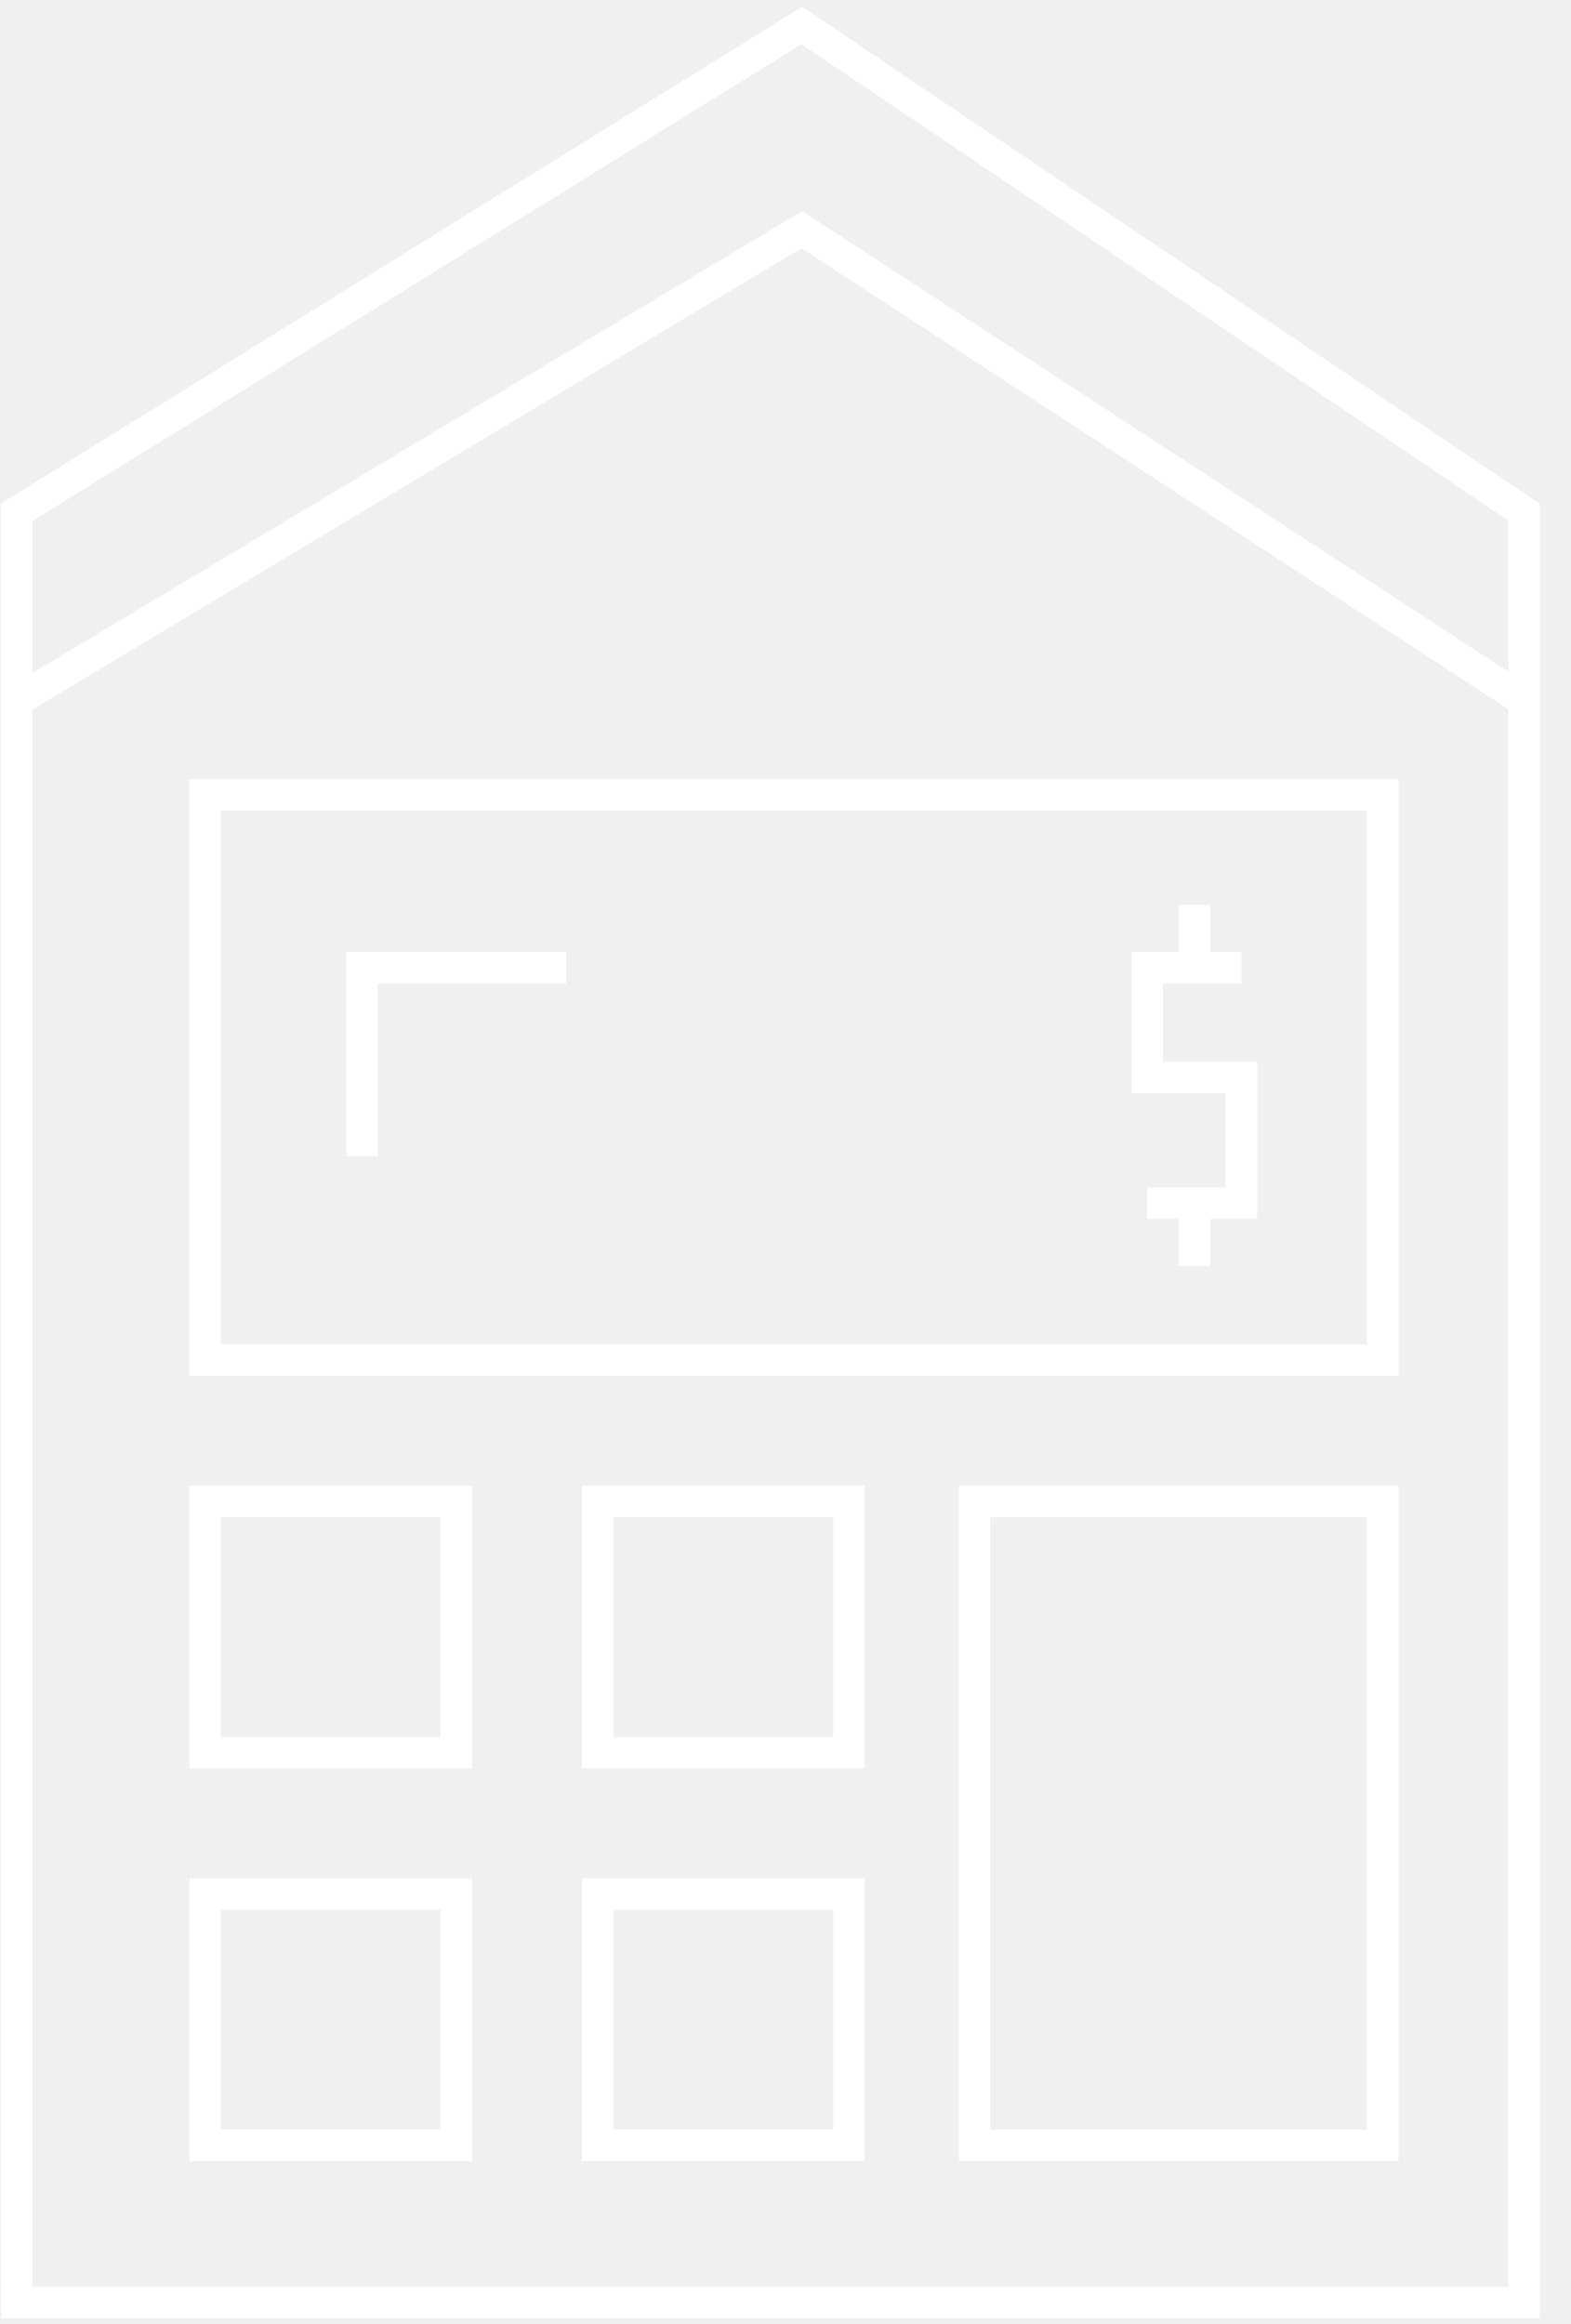
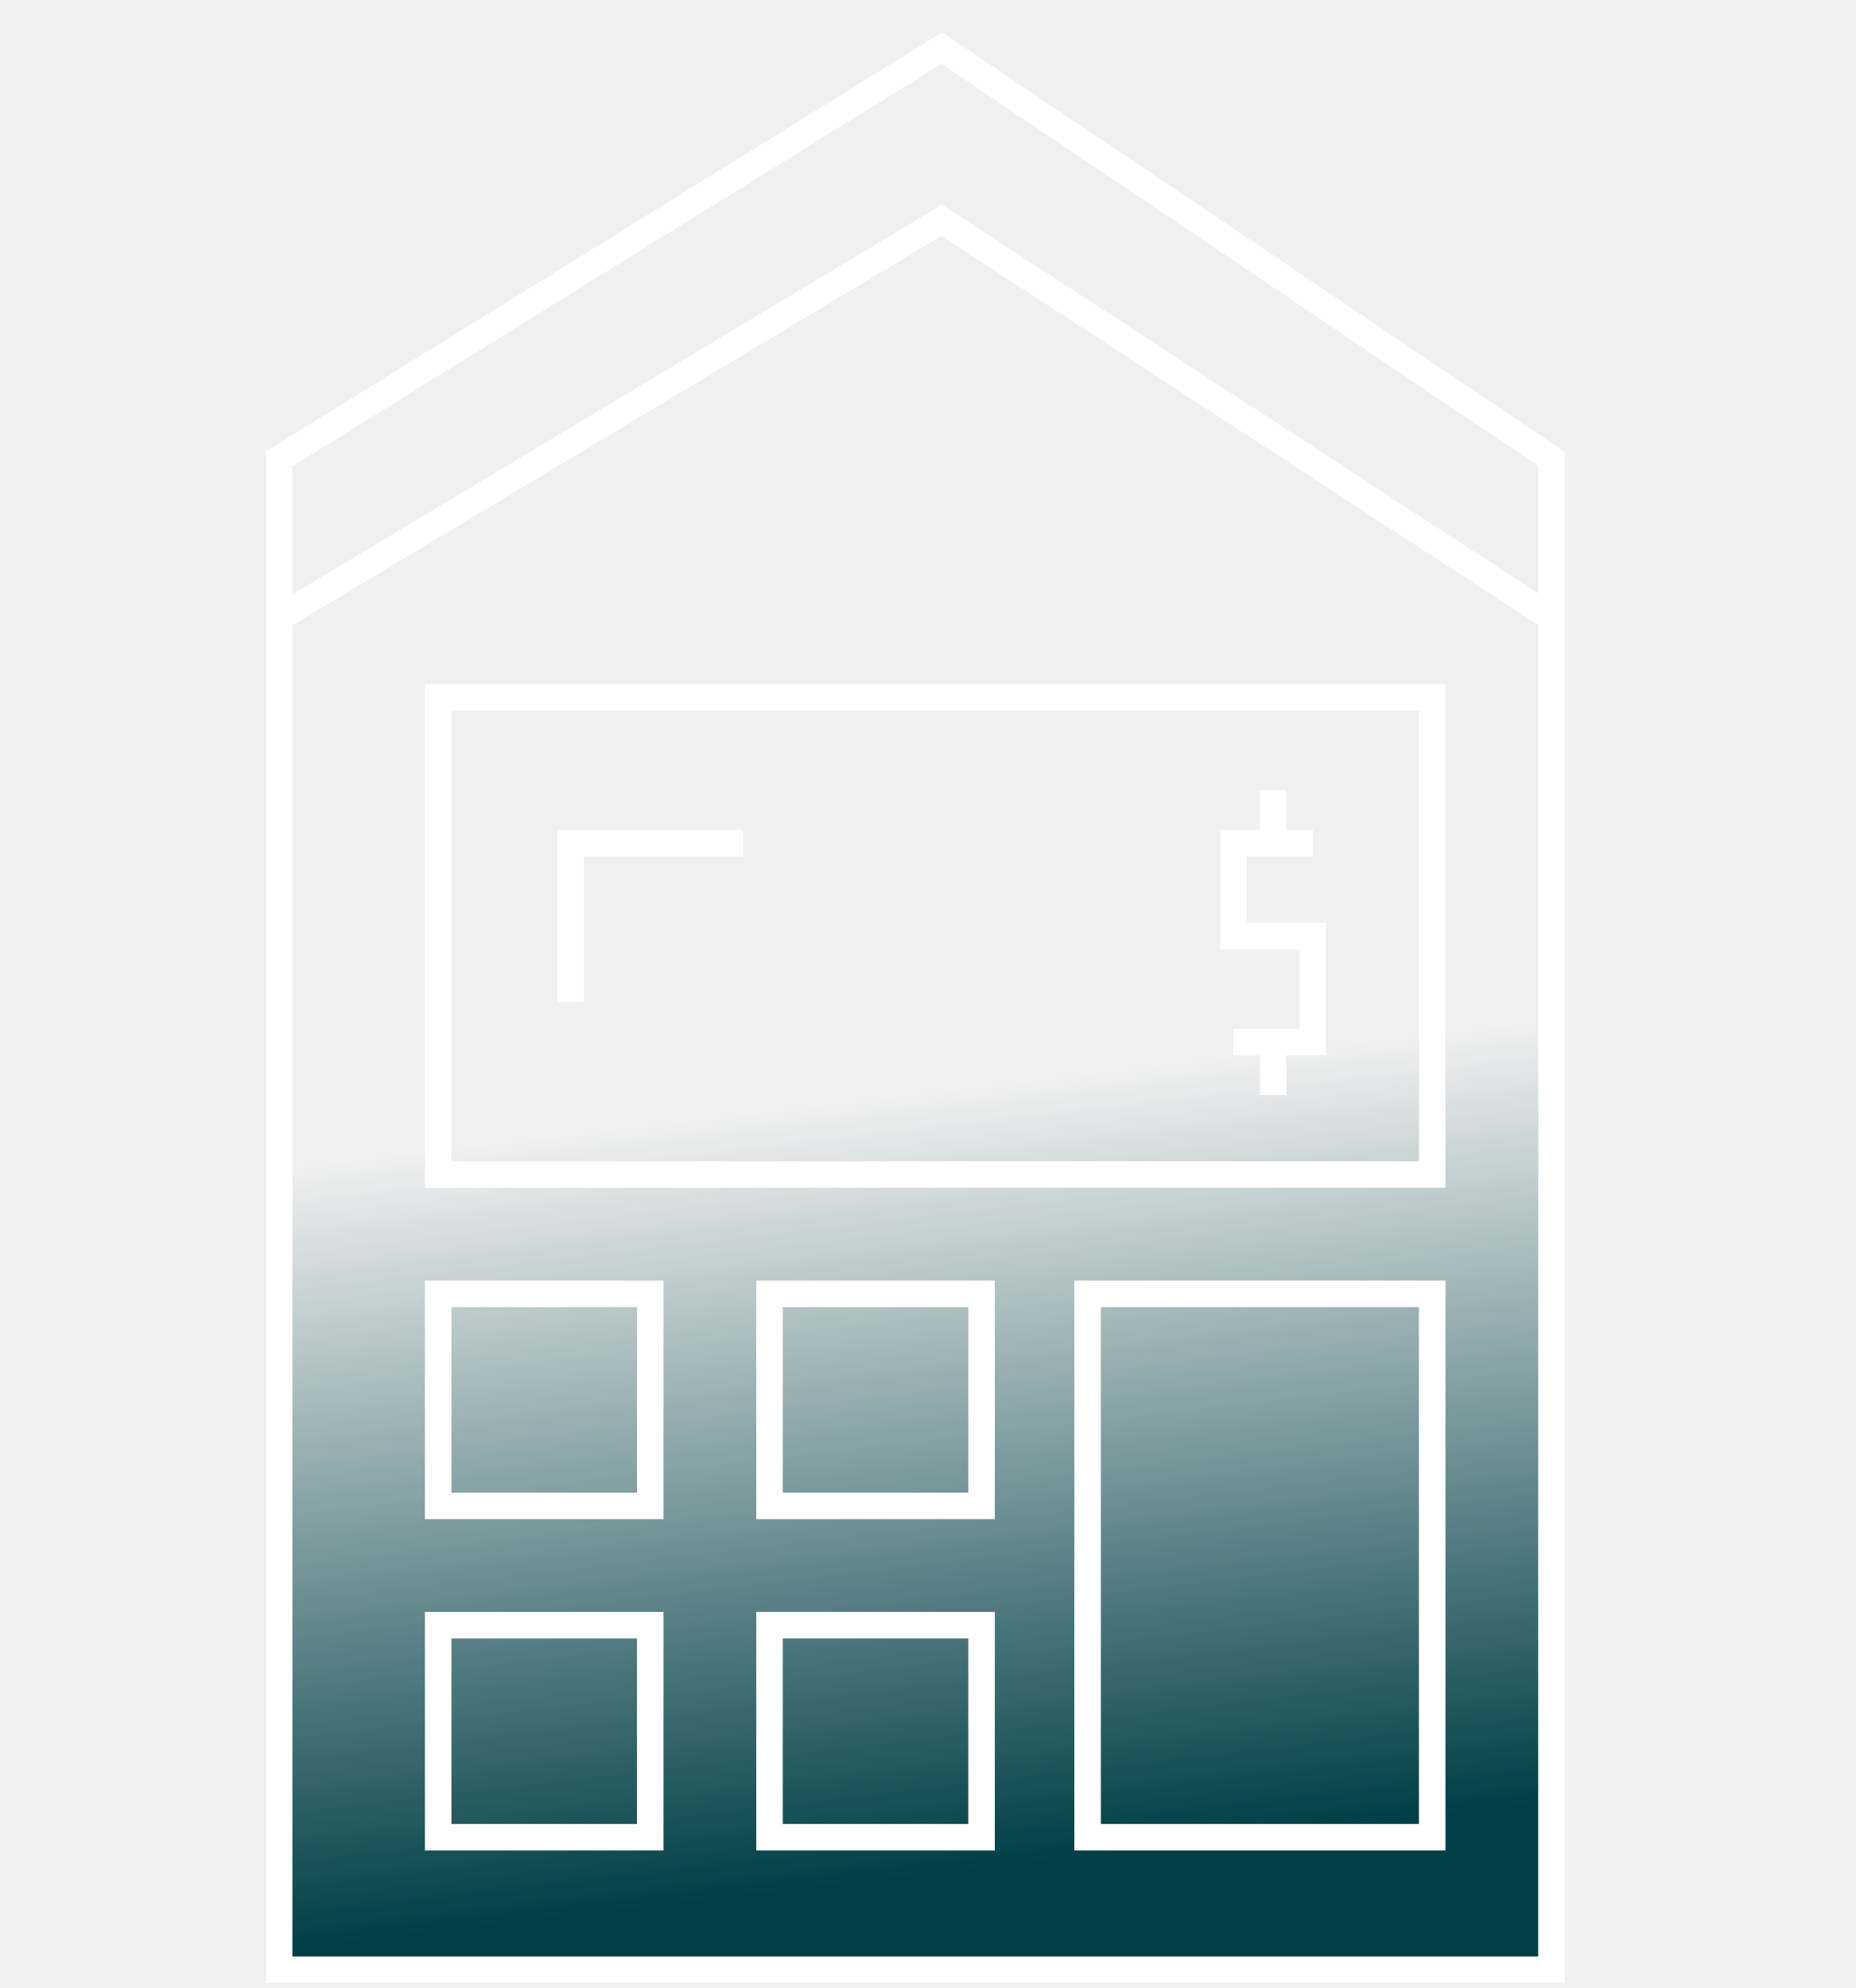
- <svg xmlns="http://www.w3.org/2000/svg" width="50" height="74" viewBox="0 0 50 74" fill="none">
-   <path d="M0.531 22.312V73.312H48.531V22.312M0.531 22.312L25.531 7.312L48.531 22.312M0.531 22.312V16.312L25.531 0.812L48.531 16.312V22.312M11.531 36.812V30.812H18.031M39.531 30.812H38.031M36.531 38.312H38.031M38.031 38.312H39.531V34.312H36.531V30.812H38.031M38.031 38.312V40.312M38.031 30.812V28.812M6.531 25.312H44.031V43.312H6.531V25.312ZM6.531 47.812H14.531V55.812H6.531V47.812ZM6.531 60.312H14.531V68.312H6.531V60.312ZM19.031 60.312H27.031V68.312H19.031V60.312ZM19.031 47.812H27.031V55.812H19.031V47.812ZM31.031 47.812H44.031V68.312H31.031V47.812Z" stroke="white" />
+ <svg xmlns="http://www.w3.org/2000/svg" width="70" height="75" viewBox="0 0 70 75" fill="none">
+   <g style="mix-blend-mode:darken">
+     <path d="M10.906 74.625L10.906 16.812L35.531 1.312L58.531 16.812L58.531 74.625L10.906 74.625Z" fill="url(#paint0_linear)" />
+   </g>
+   <path d="M10.531 23.312V74.312H58.531V23.312M10.531 23.312L35.531 8.312L58.531 23.312M10.531 23.312V17.312L35.531 1.812L58.531 17.312V23.312M21.531 37.812V31.812H28.031M49.531 31.812H48.031M46.531 39.312H48.031M48.031 39.312H49.531V35.312H46.531V31.812H48.031M48.031 39.312V41.312M48.031 31.812V29.812M16.531 26.312H54.031V44.312H16.531V26.312ZM16.531 48.812H24.531V56.812H16.531V48.812ZM16.531 61.312H24.531V69.312H16.531V61.312ZM29.031 61.312H37.031V69.312H29.031V61.312ZM29.031 48.812H37.031V56.812H29.031V48.812ZM41.031 48.812H54.031V69.312H41.031V48.812Z" stroke="white" />
+   <defs>
+     <linearGradient id="paint0_linear" x1="57.406" y1="68.125" x2="53.306" y2="32.955" gradientUnits="userSpaceOnUse">
+       <stop stop-color="#003F46" />
+       <stop offset="0.828" stop-color="#003F46" stop-opacity="0" />
+     </linearGradient>
+   </defs>
</svg>
